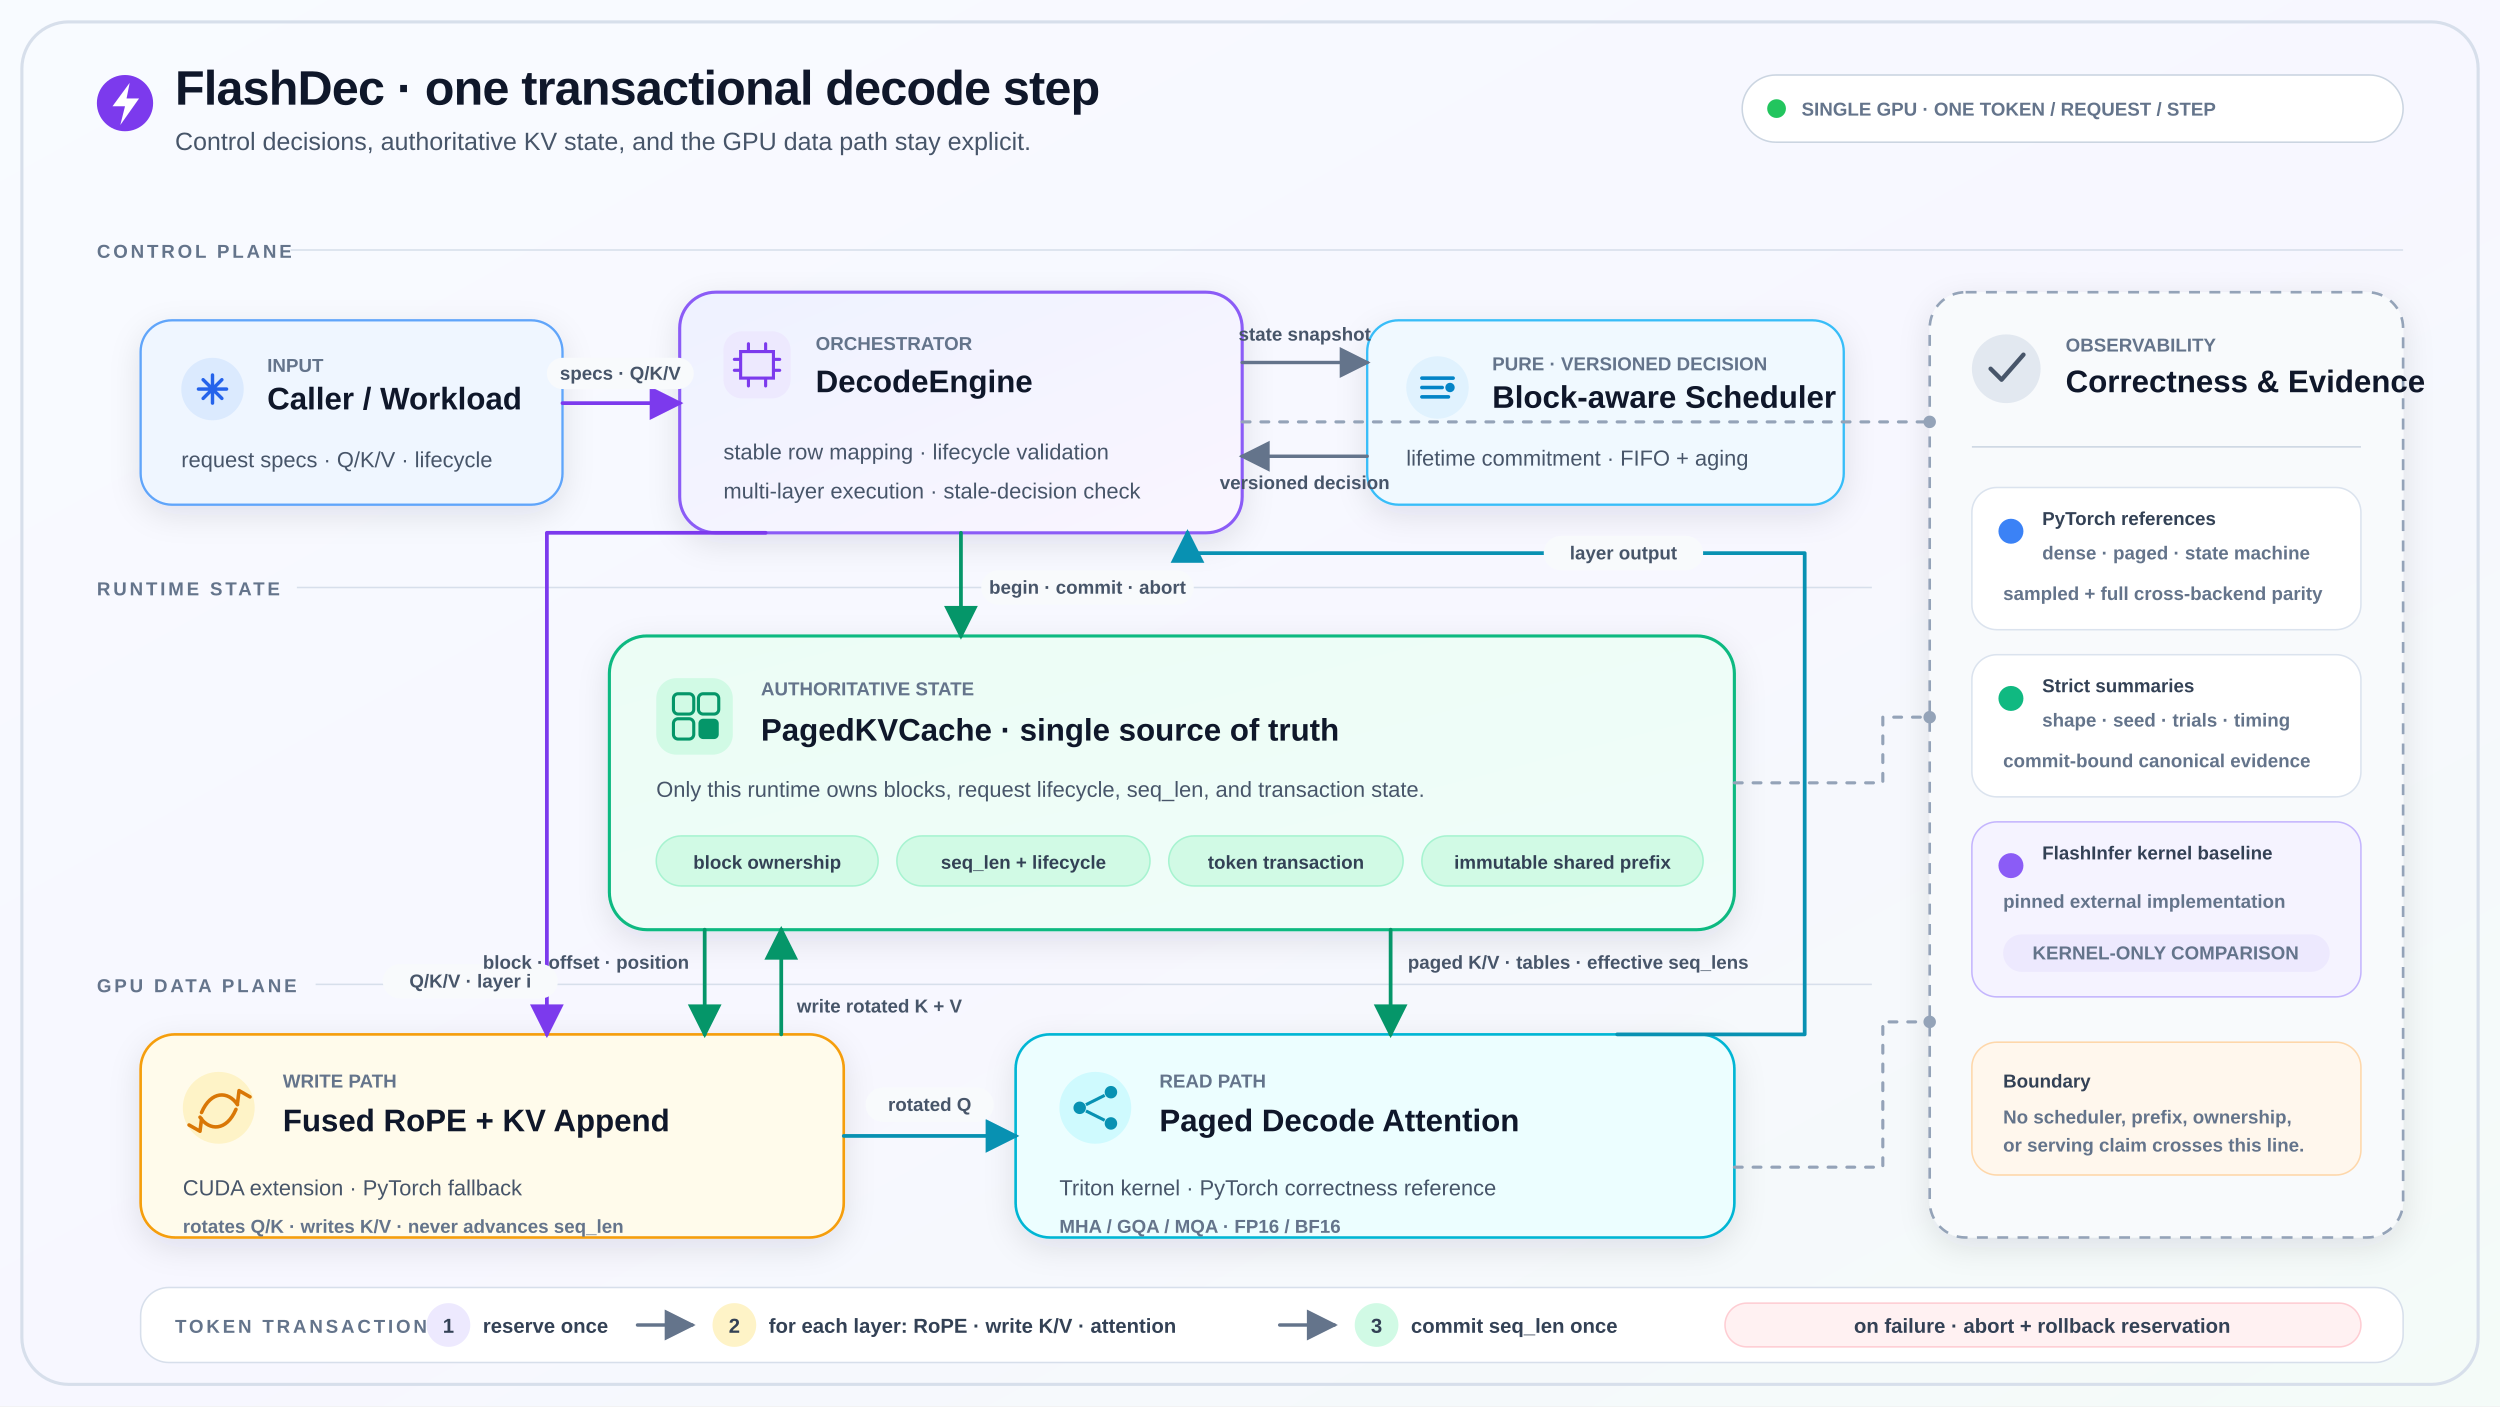
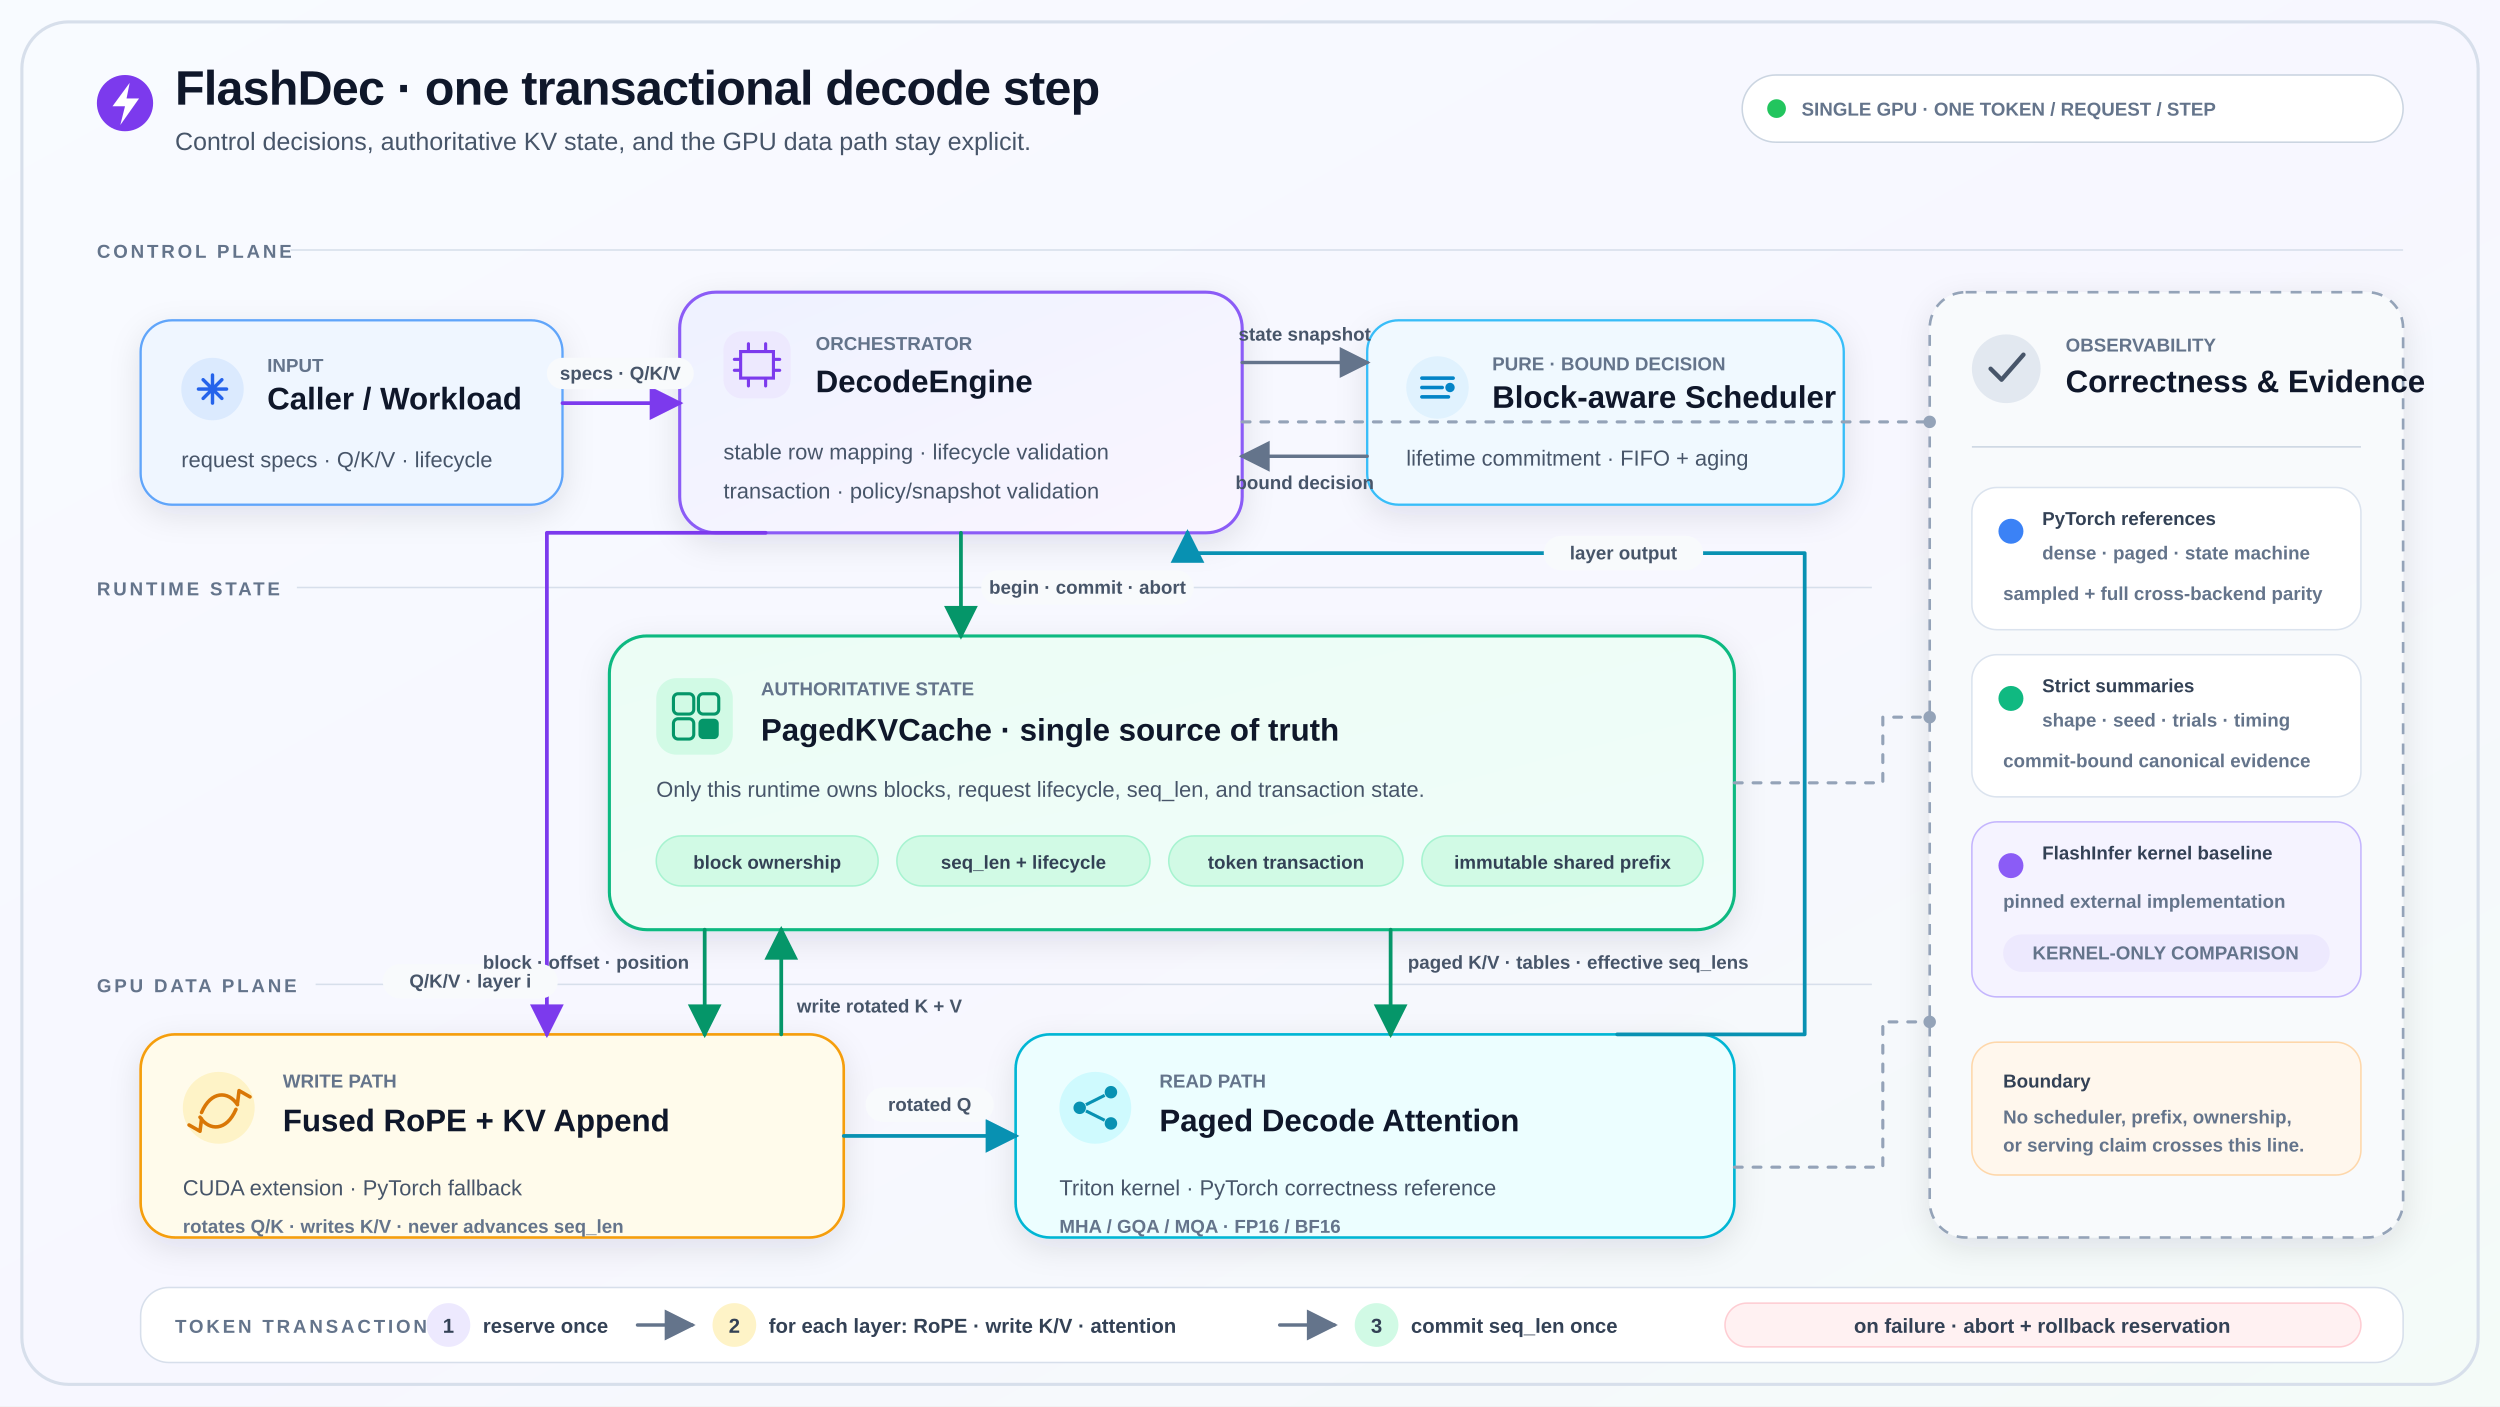
<svg xmlns="http://www.w3.org/2000/svg" width="1600" height="900" viewBox="0 0 1600 900" role="img" aria-labelledby="title desc">
  <defs>
    <linearGradient id="canvas" x1="0" y1="0" x2="1" y2="1">
      <stop offset="0" stop-color="#f8fbff" />
      <stop offset="0.52" stop-color="#f7f7ff" />
      <stop offset="1" stop-color="#f4fbf8" />
    </linearGradient>
    <linearGradient id="engine" x1="0" y1="0" x2="1" y2="1">
      <stop offset="0" stop-color="#eef2ff" />
      <stop offset="1" stop-color="#faf5ff" />
    </linearGradient>
    <linearGradient id="cache" x1="0" y1="0" x2="1" y2="1">
      <stop offset="0" stop-color="#ecfdf5" />
      <stop offset="1" stop-color="#f0fdfa" />
    </linearGradient>
    <filter id="shadow" x="-20%" y="-25%" width="140%" height="160%">
      <feDropShadow dx="0" dy="6" stdDeviation="10" flood-color="#0f172a" flood-opacity="0.10" />
    </filter>
    <marker id="arrow" markerWidth="9" markerHeight="9" refX="8" refY="4.5" orient="auto" markerUnits="strokeWidth">
      <path d="M0 0 9 4.5 0 9Z" fill="#64748b" />
    </marker>
    <marker id="arrow-purple" markerWidth="9" markerHeight="9" refX="8" refY="4.5" orient="auto" markerUnits="strokeWidth">
      <path d="M0 0 9 4.5 0 9Z" fill="#7c3aed" />
    </marker>
    <marker id="arrow-green" markerWidth="9" markerHeight="9" refX="8" refY="4.5" orient="auto" markerUnits="strokeWidth">
      <path d="M0 0 9 4.5 0 9Z" fill="#059669" />
    </marker>
    <marker id="arrow-cyan" markerWidth="9" markerHeight="9" refX="8" refY="4.5" orient="auto" markerUnits="strokeWidth">
      <path d="M0 0 9 4.5 0 9Z" fill="#0891b2" />
    </marker>
    <style>
      text { font-family: Arial, Helvetica, sans-serif; }
      .title { fill: #0f172a; font-size: 31px; font-weight: 750; letter-spacing: -0.5px; }
      .subtitle { fill: #475569; font-size: 16px; font-weight: 500; }
      .lane { fill: #64748b; font-size: 12px; font-weight: 750; letter-spacing: 1.8px; }
      .card-title { fill: #0f172a; font-size: 20px; font-weight: 730; }
      .card-copy { fill: #475569; font-size: 14px; font-weight: 500; }
      .small { fill: #64748b; font-size: 12px; font-weight: 600; }
      .edge-label { fill: #475569; font-size: 12px; font-weight: 650; }
      .chip { fill: #334155; font-size: 12px; font-weight: 650; }
      .step { fill: #334155; font-size: 13px; font-weight: 650; }
      .edge { fill: none; stroke: #64748b; stroke-width: 2.2; stroke-linecap: round; stroke-linejoin: round; }
      .edge-purple { fill: none; stroke: #7c3aed; stroke-width: 2.4; stroke-linecap: round; stroke-linejoin: round; }
      .edge-green { fill: none; stroke: #059669; stroke-width: 2.4; stroke-linecap: round; stroke-linejoin: round; }
      .edge-cyan { fill: none; stroke: #0891b2; stroke-width: 2.4; stroke-linecap: round; stroke-linejoin: round; }
      .evidence-edge { fill: none; stroke: #94a3b8; stroke-width: 2; stroke-dasharray: 5 7; stroke-linecap: round; }
    </style>
  </defs>
  <rect width="1600" height="900" fill="url(#canvas)" />
  <rect x="14" y="14" width="1572" height="872" rx="30" fill="none" stroke="#d7dfeb" stroke-width="2" />
  <g transform="translate(62 48)">
    <circle cx="18" cy="18" r="18" fill="#7c3aed" />
    <path d="M21 5 10 20h8l-3 12 12-17h-8Z" fill="#fff" />
    <text x="50" y="19" class="title">FlashDec · one transactional decode step</text>
    <text x="50" y="48" class="subtitle">Control decisions, authoritative KV state, and the GPU data path stay explicit.</text>
  </g>
  <g transform="translate(1115 48)">
    <rect width="423" height="43" rx="21.5" fill="#ffffff" stroke="#cbd5e1" />
    <circle cx="22" cy="21.5" r="6" fill="#22c55e" />
    <text x="38" y="26" class="small">SINGLE GPU · ONE TOKEN / REQUEST / STEP</text>
  </g>
  <g>
    <text x="62" y="165" class="lane">CONTROL PLANE</text>
    <line x1="186" y1="160" x2="1538" y2="160" stroke="#d7dfeb" />
    <text x="62" y="381" class="lane">RUNTIME STATE</text>
    <line x1="190" y1="376" x2="1198" y2="376" stroke="#d7dfeb" />
    <text x="62" y="635" class="lane">GPU DATA PLANE</text>
    <line x1="202" y1="630" x2="1198" y2="630" stroke="#d7dfeb" />
  </g>
  <g filter="url(#shadow)">
    <rect x="90" y="205" width="270" height="118" rx="20" fill="#eff6ff" stroke="#60a5fa" stroke-width="1.5" />
  </g>
  <g transform="translate(116 229)">
    <circle cx="20" cy="20" r="20" fill="#dbeafe" />
    <path d="M11 20h18M20 11v18M14 14l12 12M26 14 14 26" fill="none" stroke="#2563eb" stroke-width="2.2" stroke-linecap="round" />
    <text x="55" y="9" class="small" fill="#2563eb">INPUT</text>
    <text x="55" y="33" class="card-title">Caller / Workload</text>
    <text x="0" y="70" class="card-copy">request specs · Q/K/V · lifecycle</text>
  </g>
  <g filter="url(#shadow)">
    <rect x="435" y="187" width="360" height="154" rx="23" fill="url(#engine)" stroke="#8b5cf6" stroke-width="2" />
  </g>
  <g transform="translate(463 212)">
    <rect x="0" y="0" width="43" height="43" rx="12" fill="#ede9fe" />
    <path d="M11 13h21v17H11zM16 8v5M27 8v5M16 30v5M27 30v5M7 18h4M7 25h4M32 18h4M32 25h4" fill="none" stroke="#7c3aed" stroke-width="2" stroke-linecap="round" />
    <text x="59" y="12" class="small" fill="#7c3aed">ORCHESTRATOR</text>
    <text x="59" y="39" class="card-title">DecodeEngine</text>
    <text x="0" y="82" class="card-copy">stable row mapping · lifecycle validation</text>
-     <text x="0" y="107" class="card-copy">multi-layer execution · stale-decision check</text>
+     <text x="0" y="107" class="card-copy">transaction · policy/snapshot validation</text>
  </g>
  <g filter="url(#shadow)">
    <rect x="875" y="205" width="305" height="118" rx="20" fill="#f0f9ff" stroke="#38bdf8" stroke-width="1.5" />
  </g>
  <g transform="translate(900 228)">
    <circle cx="20" cy="20" r="20" fill="#e0f2fe" />
    <path d="M10 14h20M10 20h13M10 26h17" fill="none" stroke="#0284c7" stroke-width="2.3" stroke-linecap="round" />
    <circle cx="28" cy="20" r="3" fill="#0284c7" />
-     <text x="55" y="9" class="small" fill="#0284c7">PURE · VERSIONED DECISION</text>
+     <text x="55" y="9" class="small" fill="#0284c7">PURE · BOUND DECISION</text>
    <text x="55" y="33" class="card-title">Block-aware Scheduler</text>
    <text x="0" y="70" class="card-copy">lifetime commitment · FIFO + aging</text>
  </g>
  <path d="M360 258H435" class="edge-purple" marker-end="url(#arrow-purple)" />
  <rect x="350" y="229" width="94" height="20" rx="10" fill="#f8fafc" />
  <text x="397" y="243" text-anchor="middle" class="edge-label">specs · Q/K/V</text>
  <path d="M795 232H875" class="edge" marker-end="url(#arrow)" />
  <text x="835" y="218" text-anchor="middle" class="edge-label">state snapshot</text>
  <path d="M875 292H795" class="edge" marker-end="url(#arrow)" />
-   <text x="835" y="313" text-anchor="middle" class="edge-label">versioned decision</text>
+   <text x="835" y="313" text-anchor="middle" class="edge-label">bound decision</text>
  <g filter="url(#shadow)">
    <rect x="390" y="407" width="720" height="188" rx="24" fill="url(#cache)" stroke="#10b981" stroke-width="2" />
  </g>
  <g transform="translate(420 432)">
    <g>
      <rect x="0" y="2" width="49" height="49" rx="13" fill="#d1fae5" />
      <rect x="11" y="12" width="13" height="13" rx="3" fill="none" stroke="#059669" stroke-width="2" />
      <rect x="27" y="12" width="13" height="13" rx="3" fill="none" stroke="#059669" stroke-width="2" />
      <rect x="11" y="28" width="13" height="13" rx="3" fill="none" stroke="#059669" stroke-width="2" />
      <rect x="27" y="28" width="13" height="13" rx="3" fill="#059669" />
    </g>
    <text x="67" y="13" class="small" fill="#047857">AUTHORITATIVE STATE</text>
    <text x="67" y="42" class="card-title">PagedKVCache · single source of truth</text>
    <text x="0" y="78" class="card-copy">Only this runtime owns blocks, request lifecycle, seq_len, and transaction state.</text>
    <g transform="translate(0 103)">
      <rect width="142" height="32" rx="16" fill="#d1fae5" stroke="#a7f3d0" />
      <text x="71" y="21" text-anchor="middle" class="chip">block ownership</text>
      <rect x="154" width="162" height="32" rx="16" fill="#d1fae5" stroke="#a7f3d0" />
      <text x="235" y="21" text-anchor="middle" class="chip">seq_len + lifecycle</text>
      <rect x="328" width="150" height="32" rx="16" fill="#d1fae5" stroke="#a7f3d0" />
      <text x="403" y="21" text-anchor="middle" class="chip">token transaction</text>
      <rect x="490" width="180" height="32" rx="16" fill="#d1fae5" stroke="#a7f3d0" />
      <text x="580" y="21" text-anchor="middle" class="chip">immutable shared prefix</text>
    </g>
  </g>
  <path d="M615 341V407" class="edge-green" marker-end="url(#arrow-green)" />
  <rect x="628" y="365" width="136" height="22" rx="11" fill="#f8fafc" />
  <text x="696" y="380" text-anchor="middle" class="edge-label">begin · commit · abort</text>
  <g filter="url(#shadow)">
    <rect x="90" y="662" width="450" height="130" rx="22" fill="#fffbeb" stroke="#f59e0b" stroke-width="1.7" />
  </g>
  <g transform="translate(117 686)">
    <circle cx="23" cy="23" r="23" fill="#fef3c7" />
    <path d="M12 26c6-14 17-14 23-5M35 20l1-8 7 4M34 24c-6 14-17 14-23 5M12 30l-1 8-7-4" fill="none" stroke="#d97706" stroke-width="2.3" stroke-linecap="round" stroke-linejoin="round" />
    <text x="64" y="10" class="small" fill="#b45309">WRITE PATH</text>
    <text x="64" y="38" class="card-title">Fused RoPE + KV Append</text>
    <text x="0" y="79" class="card-copy">CUDA extension · PyTorch fallback</text>
    <text x="0" y="103" class="small">rotates Q/K · writes K/V · never advances seq_len</text>
  </g>
  <g filter="url(#shadow)">
    <rect x="650" y="662" width="460" height="130" rx="22" fill="#ecfeff" stroke="#06b6d4" stroke-width="1.7" />
  </g>
  <g transform="translate(678 686)">
    <circle cx="23" cy="23" r="23" fill="#cffafe" />
    <circle cx="13" cy="23" r="4" fill="#0891b2" />
    <circle cx="33" cy="13" r="4" fill="#0891b2" />
    <circle cx="33" cy="33" r="4" fill="#0891b2" />
    <path d="M17 21 29 15M17 25l12 6" stroke="#0891b2" stroke-width="2" />
    <text x="64" y="10" class="small" fill="#0e7490">READ PATH</text>
    <text x="64" y="38" class="card-title">Paged Decode Attention</text>
    <text x="0" y="79" class="card-copy">Triton kernel · PyTorch correctness reference</text>
    <text x="0" y="103" class="small">MHA / GQA / MQA · FP16 / BF16</text>
  </g>
  <path d="M490 341H350V662" class="edge-purple" marker-end="url(#arrow-purple)" />
  <rect x="245" y="617" width="112" height="22" rx="11" fill="#f8fafc" />
  <text x="301" y="632" text-anchor="middle" class="edge-label">Q/K/V · layer i</text>
  <path d="M451 595V662" class="edge-green" marker-end="url(#arrow-green)" />
  <text x="441" y="620" text-anchor="end" class="edge-label">block · offset · position</text>
  <path d="M500 662V595" class="edge-green" marker-end="url(#arrow-green)" />
  <text x="510" y="648" class="edge-label">write rotated K + V</text>
  <path d="M540 727H650" class="edge-cyan" marker-end="url(#arrow-cyan)" />
  <rect x="554" y="696" width="82" height="22" rx="11" fill="#f8fafc" />
  <text x="595" y="711" text-anchor="middle" class="edge-label">rotated Q</text>
  <path d="M890 595V662" class="edge-green" marker-end="url(#arrow-green)" />
  <text x="901" y="620" class="edge-label">paged K/V · tables · effective seq_lens</text>
  <path d="M1035 662H1155V354H760V341" class="edge-cyan" marker-end="url(#arrow-cyan)" />
  <rect x="988" y="343" width="102" height="22" rx="11" fill="#f8fafc" />
  <text x="1039" y="358" text-anchor="middle" class="edge-label">layer output</text>
  <g filter="url(#shadow)">
    <rect x="1235" y="187" width="303" height="605" rx="23" fill="#f8fafc" stroke="#94a3b8" stroke-width="1.7" stroke-dasharray="7 6" />
  </g>
  <g transform="translate(1262 214)">
    <circle cx="22" cy="22" r="22" fill="#e2e8f0" />
    <path d="m12 22 7 7 14-16" fill="none" stroke="#475569" stroke-width="2.8" stroke-linecap="round" stroke-linejoin="round" />
    <text x="60" y="11" class="small">OBSERVABILITY</text>
    <text x="60" y="37" class="card-title">Correctness &amp; Evidence</text>
    <line x1="0" y1="72" x2="249" y2="72" stroke="#cbd5e1" />
    <g transform="translate(0 98)">
      <rect width="249" height="91" rx="16" fill="#fff" stroke="#dbe3ee" />
      <circle cx="25" cy="28" r="8" fill="#3b82f6" />
      <text x="45" y="24" class="chip">PyTorch references</text>
      <text x="45" y="46" class="small">dense · paged · state machine</text>
      <text x="20" y="72" class="small">sampled + full cross-backend parity</text>
    </g>
    <g transform="translate(0 205)">
      <rect width="249" height="91" rx="16" fill="#fff" stroke="#dbe3ee" />
      <circle cx="25" cy="28" r="8" fill="#10b981" />
      <text x="45" y="24" class="chip">Strict summaries</text>
      <text x="45" y="46" class="small">shape · seed · trials · timing</text>
      <text x="20" y="72" class="small">commit-bound canonical evidence</text>
    </g>
    <g transform="translate(0 312)">
      <rect width="249" height="112" rx="16" fill="#f5f3ff" stroke="#c4b5fd" />
      <circle cx="25" cy="28" r="8" fill="#8b5cf6" />
      <text x="45" y="24" class="chip">FlashInfer kernel baseline</text>
      <text x="20" y="55" class="small">pinned external implementation</text>
      <rect x="20" y="72" width="209" height="24" rx="12" fill="#ede9fe" />
      <text x="124" y="88" text-anchor="middle" class="small" fill="#6d28d9">KERNEL-ONLY COMPARISON</text>
    </g>
    <g transform="translate(0 453)">
      <rect width="249" height="85" rx="16" fill="#fff7ed" stroke="#fed7aa" />
      <text x="20" y="29" class="chip">Boundary</text>
      <text x="20" y="52" class="small">No scheduler, prefix, ownership,</text>
      <text x="20" y="70" class="small">or serving claim crosses this line.</text>
    </g>
  </g>
  <path d="M795 270H1235" class="evidence-edge" />
  <path d="M1110 501H1205V459H1235" class="evidence-edge" />
  <path d="M1110 747H1205V654H1235" class="evidence-edge" />
  <circle cx="1235" cy="270" r="4" fill="#94a3b8" />
  <circle cx="1235" cy="459" r="4" fill="#94a3b8" />
  <circle cx="1235" cy="654" r="4" fill="#94a3b8" />
  <g transform="translate(90 824)">
    <rect width="1448" height="48" rx="18" fill="#ffffff" stroke="#d7dfeb" />
    <text x="22" y="29" class="lane" fill="#7c3aed">TOKEN TRANSACTION</text>
    <circle cx="197" cy="24" r="14" fill="#ede9fe" />
    <text x="197" y="29" text-anchor="middle" class="step" fill="#6d28d9">1</text>
    <text x="219" y="29" class="step">reserve once</text>
    <path d="M318 24h35" class="edge" marker-end="url(#arrow)" />
    <circle cx="380" cy="24" r="14" fill="#fef3c7" />
    <text x="380" y="29" text-anchor="middle" class="step" fill="#b45309">2</text>
    <text x="402" y="29" class="step">for each layer: RoPE · write K/V · attention</text>
    <path d="M729 24h35" class="edge" marker-end="url(#arrow)" />
    <circle cx="791" cy="24" r="14" fill="#d1fae5" />
    <text x="791" y="29" text-anchor="middle" class="step" fill="#047857">3</text>
    <text x="813" y="29" class="step">commit seq_len once</text>
    <rect x="1014" y="10" width="407" height="28" rx="14" fill="#fff1f2" stroke="#fecdd3" />
    <text x="1217" y="29" text-anchor="middle" class="step" fill="#be123c">on failure · abort + rollback reservation</text>
  </g>
</svg>
